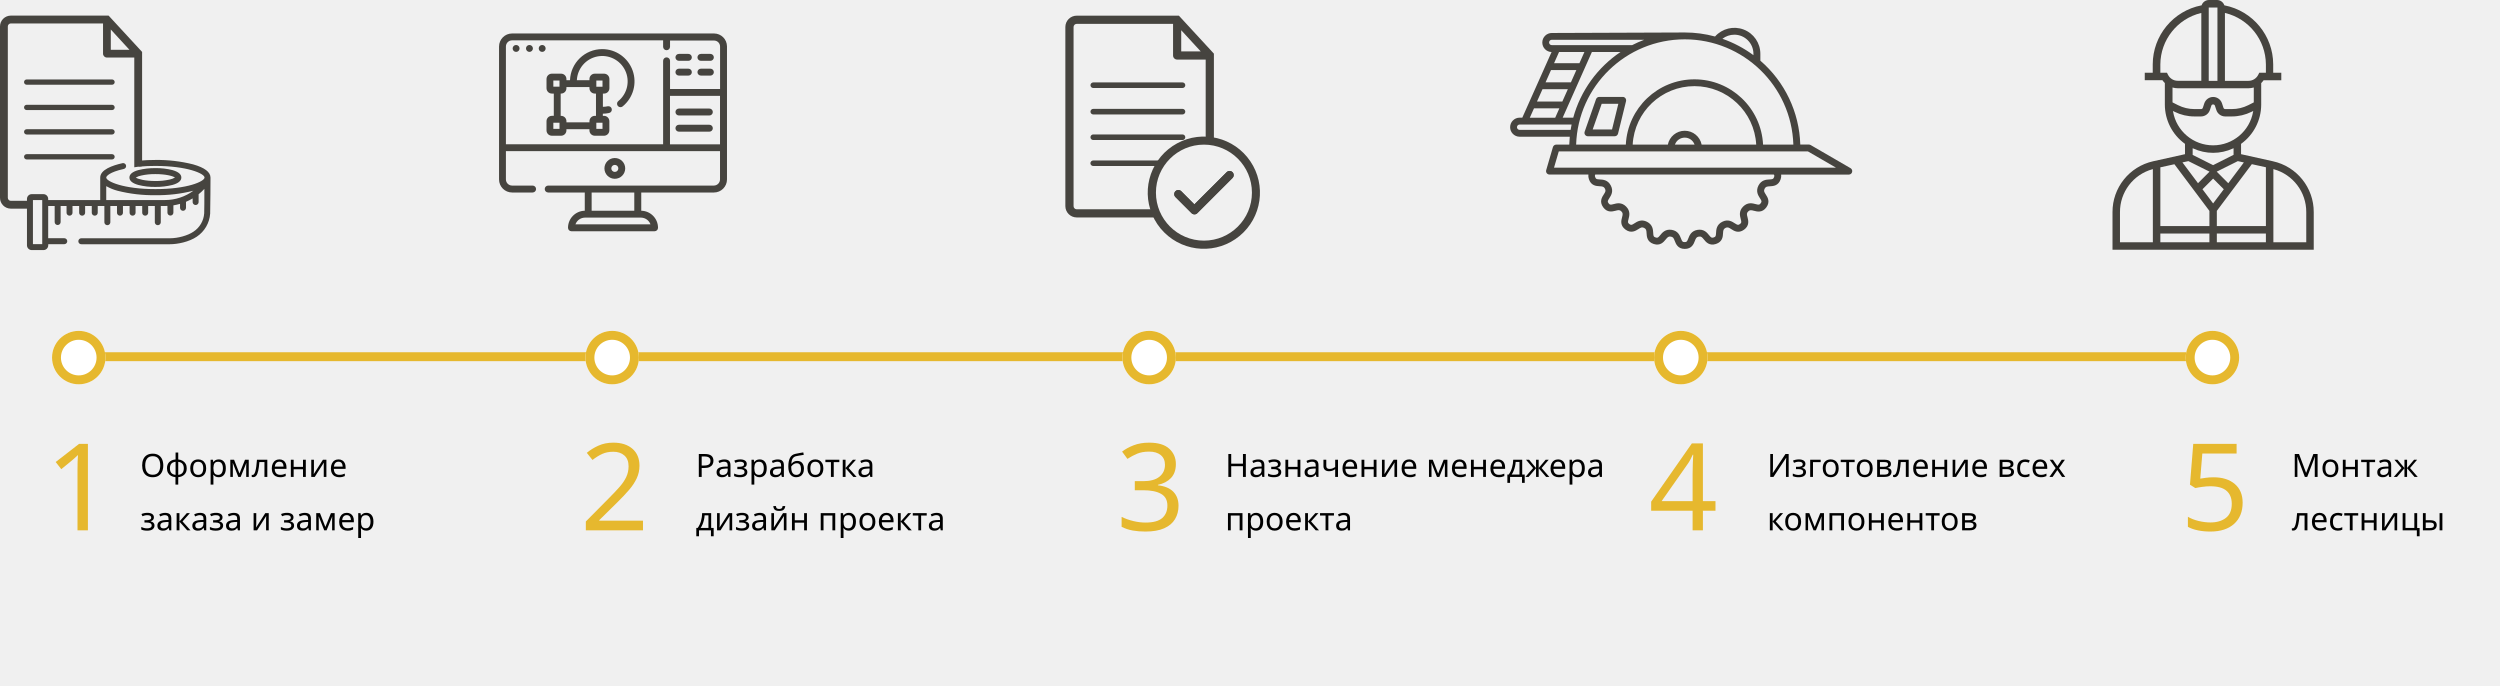
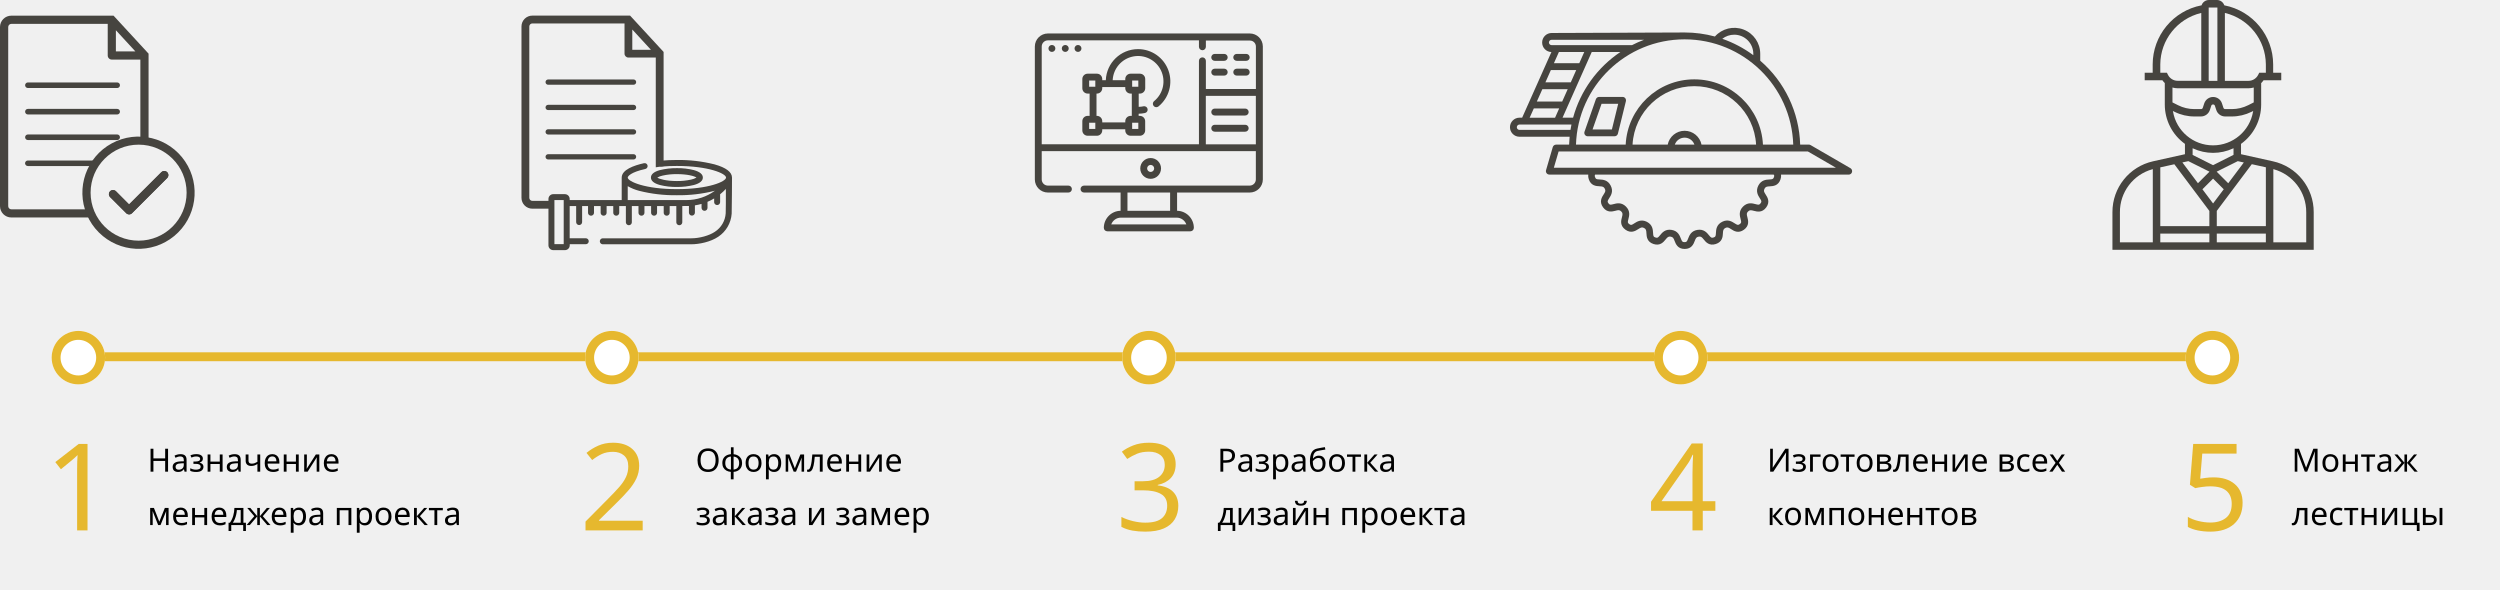
- <svg xmlns="http://www.w3.org/2000/svg" viewBox="-2802 5569.705 1403.814 384.795">
+ <svg xmlns="http://www.w3.org/2000/svg" viewBox="5447 4664.705 1403.592 330.795">
  <defs>
    <style>
      .cls-1 {
        fill: #e6b82e;
        font-size: 68px;
        font-family: FuturaMediumC;
      }

      .cls-2 {
        font-size: 18px;
        font-family: ProximaNova-Regular, Proxima Nova;
      }

      .cls-3, .cls-7 {
        fill: none;
      }

      .cls-3, .cls-4 {
        stroke: #e6b82e;
        stroke-width: 5px;
      }

      .cls-4 {
        fill: #fff;
      }

      .cls-5 {
        fill: #46443f;
      }

      .cls-6 {
        stroke: none;
      }
    </style>
  </defs>
-   <g id="Illustration_1" data-name="Illustration 1" transform="translate(-3106 4992)">
-     <text id="_1_" data-name="1 " class="cls-1" transform="translate(329.223 813.5)">
+   <g id="Group_213" data-name="Group 213" transform="translate(5143 -1752)">
+     <text id="_1_" data-name="1 " class="cls-1" transform="translate(329 6652.5)">
      <tspan x="0" y="62">1</tspan>
    </text>
-     <text id="_2_" data-name="2 " class="cls-1" transform="translate(629.692 813.5)">
+     <text id="_2_" data-name="2 " class="cls-1" transform="translate(629.469 6652.5)">
      <tspan x="0" y="62">2</tspan>
    </text>
-     <text id="_3_" data-name="3 " class="cls-1" transform="translate(930.753 813.5)">
+     <text id="_3_" data-name="3 " class="cls-1" transform="translate(930.531 6652.5)">
      <tspan x="0" y="62">3</tspan>
    </text>
-     <text id="_4_" data-name="4 " class="cls-1" transform="translate(1229.753 813.5)">
+     <text id="_4_" data-name="4 " class="cls-1" transform="translate(1229.531 6652.5)">
      <tspan x="0" y="62">4</tspan>
    </text>
-     <text id="_5_" data-name="5 " class="cls-1" transform="translate(1528.284 813.5)">
+     <text id="_5_" data-name="5 " class="cls-1" transform="translate(1528.062 6652.5)">
      <tspan x="0" y="62">5</tspan>
    </text>
-     <text id="Оформление_заказа_и_замер" data-name="Оформление заказа и замер" class="cls-2" transform="translate(382.733 828.5)">
+     <text id="Оформление_заказа_и_замер" data-name="Оформление заказа и замер" class="cls-2" transform="translate(694.51 6664.5)">
      <tspan x="0" y="17">Оформление </tspan>
      <tspan x="0" y="47">заказа и замер</tspan>
    </text>
-     <text id="Разработка_дизайн_проекта" data-name="Разработка дизайн проекта" class="cls-2" transform="translate(694.651 828.5)">
+     <text id="Разработка_дизайн_проекта" data-name="Разработка дизайн проекта" class="cls-2" transform="translate(987.429 6664.5)">
      <tspan x="0" y="17">Разработка </tspan>
      <tspan x="0" y="47">дизайн проекта</tspan>
    </text>
-     <text id="Монтаж_лестницы" data-name="Монтаж лестницы" class="cls-2" transform="translate(1590.814 828.5)">
+     <text id="Монтаж_лестницы" data-name="Монтаж лестницы" class="cls-2" transform="translate(1590.592 6664.5)">
      <tspan x="0" y="17">Монтаж </tspan>
      <tspan x="0" y="47">лестницы</tspan>
    </text>
-     <text id="Изготовление_всех_компонентов" data-name="Изготовление всех компонентов" class="cls-2" transform="translate(1296.284 828.5)">
+     <text id="Изготовление_всех_компонентов" data-name="Изготовление всех компонентов" class="cls-2" transform="translate(1296.062 6664.5)">
      <tspan x="0" y="17">Изготовление всех </tspan>
      <tspan x="0" y="47">компонентов</tspan>
    </text>
-     <text id="Назначение_менеджера_проекта" data-name="Назначение менеджера проекта" class="cls-2" transform="translate(991.998 828.5)">
-       <tspan x="0" y="17">Назначение менеджера </tspan>
-       <tspan x="0" y="47">проекта</tspan>
+     <text id="Назначение_менеджера_проекта" data-name="Назначение менеджера проекта" class="cls-2" transform="translate(386.775 6664.5)">
+       <tspan x="0" y="17">Назначение </tspan>
+       <tspan x="0" y="47">менеджера проекта</tspan>
    </text>
-     <g id="Group_100" data-name="Group 100" transform="translate(45 166)">
+     <g id="Group_100" data-name="Group 100" transform="translate(44.777 6005)">
      <line id="Line_8" data-name="Line 8" class="cls-3" x2="1194.122" transform="translate(307.468 612)" />
      <g id="Ellipse_15" data-name="Ellipse 15" class="cls-4" transform="translate(587.753 597.5)">
        <circle class="cls-6" cx="15" cy="15" r="15" />
        <circle class="cls-7" cx="15" cy="15" r="12.5" />
      </g>
      <g id="Ellipse_16" data-name="Ellipse 16" class="cls-4" transform="translate(288.223 597.5)">
        <circle class="cls-6" cx="15" cy="15" r="15" />
        <circle class="cls-7" cx="15" cy="15" r="12.5" />
      </g>
      <g id="Ellipse_17" data-name="Ellipse 17" class="cls-4" transform="translate(889.284 597.5)">
        <circle class="cls-6" cx="15" cy="15" r="15" />
        <circle class="cls-7" cx="15" cy="15" r="12.5" />
      </g>
      <g id="Ellipse_18" data-name="Ellipse 18" class="cls-4" transform="translate(1187.814 597.5)">
        <circle class="cls-6" cx="15" cy="15" r="15" />
        <circle class="cls-7" cx="15" cy="15" r="12.5" />
      </g>
      <g id="Ellipse_19" data-name="Ellipse 19" class="cls-4" transform="translate(1486.345 597.5)">
        <circle class="cls-6" cx="15" cy="15" r="15" />
        <circle class="cls-7" cx="15" cy="15" r="12.5" />
      </g>
    </g>
-     <g id="Group_43" data-name="Group 43" transform="translate(304 586.469)">
+     <g id="Group_43" data-name="Group 43" transform="translate(596.777 6425.469)">
      <g id="Group_35" data-name="Group 35">
        <path id="Path_22" data-name="Path 22" class="cls-5" d="M92.112,158.4H44.186a1.486,1.486,0,1,0,0,2.972H92.112a1.486,1.486,0,0,0,0-2.972Z" transform="translate(-29.201 -108.325)" />
        <path id="Path_23" data-name="Path 23" class="cls-5" d="M60.034,23.552H75.4V85.166l4.394-.632V20.391L60.982,0H6.1A6.085,6.085,0,0,0,0,6.1v96.2a6.105,6.105,0,0,0,6.1,6.1H16.471v-4.394H6.1A1.7,1.7,0,0,1,4.394,102.3V6.1A1.7,1.7,0,0,1,6.1,4.394H57.852V21.371A2.186,2.186,0,0,0,60.034,23.552ZM62.215,7.808,72.679,19.189H62.215Z" />
        <path id="Path_24" data-name="Path 24" class="cls-5" d="M92.112,113.4H44.186a1.486,1.486,0,1,0,0,2.972H92.112a1.486,1.486,0,1,0,0-2.972Z" transform="translate(-29.201 -77.551)" />
        <path id="Path_25" data-name="Path 25" class="cls-5" d="M92.112,246.1H44.186a1.486,1.486,0,1,0,0,2.972H92.112a1.486,1.486,0,1,0,0-2.972Z" transform="translate(-29.201 -168.3)" />
        <path id="Path_26" data-name="Path 26" class="cls-5" d="M92.112,201.8H44.186a1.486,1.486,0,1,0,0,2.972H92.112a1.484,1.484,0,0,0,1.486-1.486A1.5,1.5,0,0,0,92.112,201.8Z" transform="translate(-29.201 -138.004)" />
      </g>
      <g id="Group_36" data-name="Group 36" transform="translate(15.143 81.057)">
        <path id="Path_27" data-name="Path 27" class="cls-5" d="M141.159,258.866A82.15,82.15,0,0,0,120.01,256.4c-3,0-5.975.126-8.82.379a1.666,1.666,0,1,0,.285,3.319c2.75-.253,5.627-.348,8.536-.348,17.862,0,27.6,4.3,27.6,6.512s-9.737,6.512-27.6,6.512-27.6-4.3-27.6-6.512c0-.727,1.77-3.035,9.863-4.805a1.668,1.668,0,0,0-.727-3.256c-5.69,1.265-12.519,3.667-12.519,8.093v12.614H59.818v-.632a2.685,2.685,0,0,0-2.687-2.687H50.587a2.685,2.685,0,0,0-2.687,2.687v26.049a2.685,2.685,0,0,0,2.687,2.687h6.576a2.685,2.685,0,0,0,2.687-2.687v-.632h9.041a1.676,1.676,0,0,0,0-3.351H59.818V282.26h3.636V291.3a1.676,1.676,0,0,0,3.351,0V282.26h3.319v3.7a1.676,1.676,0,1,0,3.351,0v-3.7h3.73v3.7a1.676,1.676,0,1,0,3.351,0v-3.7h3.73v3.7a1.676,1.676,0,1,0,3.351,0v-3.7h3.73V291.3a1.676,1.676,0,1,0,3.351,0V282.26h3.73v3.7a1.676,1.676,0,1,0,3.351,0v-3.7h3.73v3.7a1.676,1.676,0,1,0,3.351,0v-3.7h3.73v3.7a1.676,1.676,0,1,0,3.351,0v-3.7h3.73V291.3a1.676,1.676,0,1,0,3.351,0V282.26c.632,0,2.972,0,3.73-.032v3.73a1.675,1.675,0,1,0,3.351,0V281.88a28.979,28.979,0,0,0,3.73-.822v2.213a1.675,1.675,0,1,0,3.351,0v-3.383a27.566,27.566,0,0,0,3.73-1.9v1.992a1.676,1.676,0,1,0,3.351,0v-4.331a29.011,29.011,0,0,0,3.225-3c0,5.627,0,12.108-.095,13.689a13.368,13.368,0,0,1-6.07,10.369c-3.161,2.15-8.63,3.667-13.246,3.667H78.47a1.676,1.676,0,1,0,0,3.351H128.1c4.426,0,10.812-1.3,15.143-4.236a16.954,16.954,0,0,0,7.524-12.93c.126-1.992.19-20.074.19-20.233C150.959,263.2,147.672,260.7,141.159,258.866Zm.253,14.763a26.886,26.886,0,0,1-16,5.279h-33V271.1a25.832,25.832,0,0,0,6.449,2.624,82.149,82.149,0,0,0,21.149,2.466,82.149,82.149,0,0,0,21.149-2.466A.42.42,0,0,1,141.412,273.629Zm-84.945,5.279v24.753H51.251V278.909Z" transform="translate(-47.9 -256.4)" />
        <path id="Path_28" data-name="Path 28" class="cls-5" d="M234.895,280.352a36.936,36.936,0,0,0,9.579,1.106,38.36,38.36,0,0,0,9.579-1.106c3.319-.917,4.995-2.339,4.995-4.173s-1.676-3.225-4.995-4.173a36.936,36.936,0,0,0-9.579-1.106,38.36,38.36,0,0,0-9.579,1.106c-3.319.917-4.995,2.339-4.995,4.173S231.576,279.436,234.895,280.352Zm-1.423-4.141a9.123,9.123,0,0,1,3-1.138,35.365,35.365,0,0,1,8-.822c5.817,0,9.8,1.075,11,1.928a9.124,9.124,0,0,1-3,1.138,35.363,35.363,0,0,1-8,.822C238.657,278.139,234.642,277.033,233.472,276.211Z" transform="translate(-172.364 -266.316)" />
      </g>
    </g>
-     <g id="Group_44" data-name="Group 44" transform="translate(584.223 596.5)">
+     <g id="Group_44" data-name="Group 44" transform="translate(885 6435.5)">
      <path id="Path_29" data-name="Path 29" class="cls-5" d="M95.993,62.241v-27.2h28.088v27.2ZM3.861,7.322A3.473,3.473,0,0,1,7.322,3.861H92.131v3.6a1.945,1.945,0,1,0,3.89,0V3.976h24.742a3.351,3.351,0,0,1,3.347,3.347V31.178H96.021V15.36a1.945,1.945,0,1,0-3.89,0V62.212H3.861V7.322ZM75.942,99.54H52V89.3H75.942V99.54Zm9.1,7.637H42.905a5.738,5.738,0,0,1,5.377-3.776H79.66a5.738,5.738,0,0,1,5.377,3.776ZM120.735,0H7.322A7.337,7.337,0,0,0,0,7.322V64.157H0v17.82A7.337,7.337,0,0,0,7.322,89.3H18.85a1.945,1.945,0,1,0,0-3.89H7.322a3.473,3.473,0,0,1-3.461-3.461h0V66.074h120.22V81.949a3.473,3.473,0,0,1-3.461,3.461H27.6a1.945,1.945,0,1,0,0,3.89H48.139V99.54a9.585,9.585,0,0,0-9.411,9.582,1.947,1.947,0,0,0,1.945,1.945H87.326a1.947,1.947,0,0,0,1.945-1.945,9.585,9.585,0,0,0-9.411-9.582V89.3h40.817A7.337,7.337,0,0,0,128,81.977V7.208A7.3,7.3,0,0,0,120.735,0Z" />
      <path id="Path_30" data-name="Path 30" class="cls-5" d="M210.761,250.335a1.974,1.974,0,1,1,1.974,1.974,1.978,1.978,0,0,1-1.974-1.974Zm7.809,0a5.835,5.835,0,1,0-5.835,5.835,5.841,5.841,0,0,0,5.835-5.835Z" transform="translate(-147.72 -174.565)" />
      <path id="Path_31" data-name="Path 31" class="cls-5" d="M348.245,43.99h5.32a1.945,1.945,0,0,0,0-3.89h-5.32a1.945,1.945,0,0,0,0,3.89Z" transform="translate(-247.247 -28.63)" />
      <path id="Path_32" data-name="Path 32" class="cls-5" d="M391.445,43.99h5.32a1.945,1.945,0,0,0,0-3.89h-5.32a1.945,1.945,0,0,0,0,3.89Z" transform="translate(-278.09 -28.63)" />
      <path id="Path_33" data-name="Path 33" class="cls-5" d="M348.245,72.99h5.32a1.945,1.945,0,0,0,0-3.89h-5.32a1.945,1.945,0,0,0,0,3.89Z" transform="translate(-247.247 -49.335)" />
      <path id="Path_34" data-name="Path 34" class="cls-5" d="M365.35,147.4h-17.1a1.945,1.945,0,0,0,0,3.89h17.1a1.945,1.945,0,1,0,0-3.89Z" transform="translate(-247.247 -105.239)" />
      <path id="Path_35" data-name="Path 35" class="cls-5" d="M365.35,179.2h-17.1a1.945,1.945,0,0,0,0,3.89h17.1a1.945,1.945,0,1,0,0-3.89Z" transform="translate(-247.247 -127.943)" />
      <path id="Path_36" data-name="Path 36" class="cls-5" d="M391.445,72.99h5.32a1.945,1.945,0,0,0,0-3.89h-5.32a1.945,1.945,0,0,0,0,3.89Z" transform="translate(-278.09 -49.335)" />
      <path id="Path_37" data-name="Path 37" class="cls-5" d="M28.645,22.6A1.945,1.945,0,1,1,26.7,24.545,1.947,1.947,0,0,1,28.645,22.6Z" transform="translate(-19.063 -16.136)" />
      <path id="Path_38" data-name="Path 38" class="cls-5" d="M54.845,22.6A1.945,1.945,0,1,1,52.9,24.545,1.947,1.947,0,0,1,54.845,22.6Z" transform="translate(-37.769 -16.136)" />
      <path id="Path_39" data-name="Path 39" class="cls-5" d="M79.845,22.6A1.945,1.945,0,1,1,77.9,24.545,1.947,1.947,0,0,1,79.845,22.6Z" transform="translate(-55.618 -16.136)" />
      <path id="Path_40" data-name="Path 40" class="cls-5" d="M120.316,55.671h.658v12.5h-.658a3,3,0,0,0-3,3v.658H104.384v-.658a3,3,0,0,0-3-3h-.229v-12.5h.229a3,3,0,0,0,3-3V52.01h12.929v.658a3,3,0,0,0,3,3Zm.858-7.322h3.461v3.461h-3.461V48.348Zm3.461,27.145h-3.461V72.032h3.461v3.461Zm-24.141,0H97.033V72.032h3.461v3.461ZM97.033,48.348h3.461v3.461H97.033V48.348ZM124.492,30.7a18.131,18.131,0,0,0-18.106,17.448h-2V47.49a3,3,0,0,0-3-3H96.2a3,3,0,0,0-3,3v5.177a3,3,0,0,0,3,3H97.29v12.5H96.2a3,3,0,0,0-3,3v5.177a3,3,0,0,0,3,3h5.177a3,3,0,0,0,3-3v-.658h12.929v.658a3,3,0,0,0,3,3h5.177a3,3,0,0,0,3-3V71.174a3,3,0,0,0-3-3h-.658v-1.2a18.46,18.46,0,0,0,3.547-.4,1.93,1.93,0,0,0-.8-3.776,14.387,14.387,0,0,1-2.717.315V55.671h.658a3,3,0,0,0,3-3V47.49a3,3,0,0,0-3-3h-5.206a3,3,0,0,0-3,3v.658h-7.065a14.267,14.267,0,1,1,23.283,11.727,1.931,1.931,0,0,0,1.2,3.432,2.011,2.011,0,0,0,1.23-.429A18.133,18.133,0,0,0,124.492,30.7Z" transform="translate(-66.542 -21.919)" />
    </g>
-     <g id="Group_45" data-name="Group 45" transform="translate(902.223 586.5)">
+     <g id="Group_45" data-name="Group 45" transform="translate(304 6425.5)">
      <g id="Group_39" data-name="Group 39">
        <path id="Path_41" data-name="Path 41" class="cls-5" d="M82.6,249.483A1.513,1.513,0,0,0,81.2,248.6H44.562a1.534,1.534,0,0,0-1.145.491,1.55,1.55,0,0,0-.425,1.178,1.609,1.609,0,0,0,1.636,1.439h36.5c.2,0,.556,0,1.014-.033l-.1-.2.262-.327A1.445,1.445,0,0,0,82.6,249.483Z" transform="translate(-28.926 -167.282)" />
        <path id="Path_42" data-name="Path 42" class="cls-5" d="M83.411,69.837V21.327L63.753,0H6.379A6.366,6.366,0,0,0,0,6.379V106.93a6.387,6.387,0,0,0,6.379,6.379H51.192a31.841,31.841,0,0,1-1.014-4.579H6.379a1.766,1.766,0,0,1-1.766-1.8V6.379A1.759,1.759,0,0,1,6.379,4.612h54.1V22.374a2.3,2.3,0,0,0,2.29,2.29H78.8V69.837A27.146,27.146,0,0,1,83.411,69.837ZM65.061,20.051V8.178L75.986,20.051Z" />
        <path id="Path_43" data-name="Path 43" class="cls-5" d="M44.67,160a1.57,1.57,0,1,0,0,3.14H94.782a1.57,1.57,0,0,0,0-3.14Z" transform="translate(-29.002 -107.663)" />
        <path id="Path_44" data-name="Path 44" class="cls-5" d="M44.67,203.9a1.57,1.57,0,0,0,0,3.14H94.782a1.57,1.57,0,1,0,0-3.14Z" transform="translate(-29.002 -137.204)" />
        <path id="Path_45" data-name="Path 45" class="cls-5" d="M44.67,114.6a1.57,1.57,0,0,0,0,3.14H94.782a1.57,1.57,0,0,0,0-3.14Z" transform="translate(-29.002 -77.114)" />
      </g>
      <g id="Group_40" data-name="Group 40" transform="translate(46.252 67.776)">
        <path id="Path_46" data-name="Path 46" class="cls-5" d="M150.657,261.139a31.513,31.513,0,1,0-6.771-10.042,31.1,31.1,0,0,0,6.771,10.042Zm22.308-49.295A26.953,26.953,0,1,1,146.012,238.8a26.957,26.957,0,0,1,26.953-26.953Zm0,0" transform="translate(-141.4 -207.2)" />
        <path id="Path_47" data-name="Path 47" class="cls-5" d="M196.615,290.282a2.329,2.329,0,0,0,1.636.687,2.2,2.2,0,0,0,1.636-.687l19.724-19.724a2.313,2.313,0,1,0-3.271-3.271l-18.122,18.089-7.36-7.393a2.313,2.313,0,1,0-3.271,3.271Zm0,0" transform="translate(-172.017 -247.17)" />
        <path id="Path_48" data-name="Path 48" class="cls-5" d="M196.615,290.282a2.329,2.329,0,0,0,1.636.687,2.2,2.2,0,0,0,1.636-.687l19.724-19.724a2.313,2.313,0,1,0-3.271-3.271l-18.122,18.089-7.36-7.393a2.313,2.313,0,1,0-3.271,3.271Zm0,0" transform="translate(-172.017 -247.17)" />
      </g>
    </g>
-     <g id="Group_46" data-name="Group 46" transform="translate(1151.871 592.229)">
+     <g id="Group_46" data-name="Group 46" transform="translate(1151.648 6431.229)">
      <path id="Path_49" data-name="Path 49" class="cls-5" d="M191.121,79.829,168.828,66.9a2.041,2.041,0,0,0-.955-.255h-4.841a64.706,64.706,0,0,0-22.421-47.1V15.687a14.572,14.572,0,0,0-25.447-9.714A64.969,64.969,0,0,0,98.188,3.712C96.182,3.712,23.5,4,23.5,4a5.351,5.351,0,0,0-.127,10.7L6.943,51.548H5.351a5.351,5.351,0,0,0,0,10.7H33.6c-.127,1.465-.223,2.93-.287,4.427H25.988a1.95,1.95,0,0,0-1.847,1.369l-3.79,12.994A1.928,1.928,0,0,0,22.2,83.491H44.046a5.887,5.887,0,0,0,.287,2.58c1.21,3.726,4.2,3.885,5.987,3.981,1.688.1,2.42.191,3.026,1.369s.255,1.815-.669,3.249c-.987,1.5-2.612,4.013-.318,7.2,2.293,3.153,5.191,2.389,6.943,1.943,1.624-.446,2.357-.573,3.28.382.955.955.8,1.656.382,3.28-.478,1.72-1.242,4.618,1.943,6.943,3.153,2.293,5.7.669,7.2-.287,1.433-.924,2.038-1.274,3.249-.669,1.178.605,1.274,1.306,1.369,3.026.1,1.784.255,4.777,3.981,5.987s5.605-1.115,6.752-2.516c1.083-1.306,1.561-1.847,2.866-1.624,1.338.223,1.624.86,2.229,2.452.637,1.656,1.72,4.459,5.637,4.459s5-2.8,5.637-4.459c.605-1.592.924-2.229,2.229-2.452s1.815.318,2.866,1.624c1.115,1.4,3.026,3.726,6.752,2.516s3.885-4.2,3.981-5.987c.1-1.688.191-2.389,1.369-3.026,1.178-.605,1.815-.255,3.249.669,1.5.987,4.013,2.612,7.2.318,3.153-2.293,2.389-5.191,1.943-6.943-.446-1.624-.573-2.357.35-3.28.955-.955,1.656-.8,3.28-.382,1.72.446,4.618,1.242,6.943-1.943,2.293-3.153.669-5.669-.318-7.2-.924-1.433-1.274-2.038-.669-3.249.605-1.178,1.306-1.274,3.026-1.369,1.784-.1,4.777-.255,5.987-3.981a5.887,5.887,0,0,0,.287-2.58h37.995a1.917,1.917,0,0,0,1.911-1.911,1.979,1.979,0,0,0-1.083-1.784ZM125.992,4.954a10.738,10.738,0,0,1,10.733,10.733v.764a65.612,65.612,0,0,0-17.421-9.2,10.964,10.964,0,0,1,6.688-2.293ZM21.975,9.317a1.5,1.5,0,0,1,1.5-1.5H75.385a61.183,61.183,0,0,0-6.752,2.994H23.472a1.5,1.5,0,0,1-1.5-1.5ZM35.543,51.548H29.619l16.4-36.88H62.1a65.248,65.248,0,0,0-26.561,36.88ZM18.281,35.56H32.517l-3.089,6.911H15.192Zm4.777-10.733H37.294l-3.057,6.879H20Zm18.759-10.16-2.8,6.306H24.778l2.8-6.306ZM13.5,46.325H27.74l-2.325,5.255H11.147ZM5.351,58.4a1.5,1.5,0,0,1,0-2.994H34.619c-.191.987-.382,1.975-.541,2.994ZM98.156,7.565a61.081,61.081,0,0,1,60.989,59.11H142.139a38.585,38.585,0,0,0-77.073,0h-27.9A61.06,61.06,0,0,1,98.156,7.565Zm9.491,59.11a9.681,9.681,0,0,0-18.982,0H68.92a34.735,34.735,0,0,1,69.365,0Zm-3.981,0H92.647a5.833,5.833,0,0,1,11.02,0Zm44.651,18.217c-.382,1.115-.7,1.242-2.548,1.338-1.815.1-4.586.255-6.242,3.471-1.624,3.217-.127,5.542.86,7.07,1.019,1.561,1.115,1.879.414,2.834s-1.051.955-2.834.478-4.459-1.178-7.007,1.369-1.847,5.223-1.369,7.007.478,2.134-.478,2.834-1.274.573-2.834-.414c-1.529-.987-3.854-2.516-7.07-.86-3.217,1.624-3.376,4.4-3.471,6.242s-.191,2.166-1.338,2.548c-1.115.35-1.4.159-2.58-1.274-1.147-1.433-2.9-3.567-6.465-2.994s-4.554,3.153-5.223,4.873-.86,2.006-2.038,2.006-1.369-.287-2.038-2.006-1.656-4.3-5.223-4.873-5.319,1.592-6.465,2.994c-1.178,1.433-1.433,1.656-2.58,1.274s-1.242-.7-1.338-2.548c-.1-1.815-.255-4.586-3.471-6.242-3.217-1.624-5.542-.127-7.07.86-1.561,1.019-1.879,1.115-2.834.414s-.955-1.051-.478-2.834,1.178-4.459-1.369-7.007S60,99.607,58.219,100.084s-2.134.478-2.834-.478-.573-1.274.414-2.834c.987-1.529,2.516-3.854.86-7.07-1.624-3.217-4.4-3.376-6.242-3.471s-2.166-.191-2.548-1.338a1.5,1.5,0,0,1,.032-1.4H148.158c.35.35.382.732.159,1.4ZM24.746,79.638l2.675-9.14H167.331l15.765,9.14Zm0,0" />
      <path id="Path_50" data-name="Path 50" class="cls-5" d="M154.726,125.289a2.052,2.052,0,0,0-.35-1.656,1.872,1.872,0,0,0-1.529-.733H139.694a1.926,1.926,0,0,0-1.815,1.274l-6.4,18.281A1.917,1.917,0,0,0,133.292,145h15.064a1.941,1.941,0,0,0,1.879-1.465Zm-7.867,15.892H136l5.064-14.427h9.332Zm0,0" transform="translate(-89.533 -83.009)" />
    </g>
-     <path id="Path_52" data-name="Path 52" class="cls-5" d="M90.031,90.444,72.189,86.479V80.668l.068-.034A27.158,27.158,0,0,0,83.5,58.724V46.556l.034-.034a9.848,9.848,0,0,0,1.265-1.5l.034-.068h9.946v-4.2H90.236V36.029A33.845,33.845,0,0,0,62.892,2.908l-.1-.034-.034-.1A4.352,4.352,0,0,0,58.688-.1H54.142a4.352,4.352,0,0,0-4.067,2.871l-.034.1-.1.034A33.812,33.812,0,0,0,22.593,36.029v4.717H18.116v4.2h9.946l.034.068a9.847,9.847,0,0,0,1.265,1.5l.034.034V58.724A27.158,27.158,0,0,0,40.64,80.634l.068.034v5.811L22.867,90.444A29.144,29.144,0,0,0,0,119.052v21.089H113V119.052A29.129,29.129,0,0,0,90.031,90.444ZM22.662,135.937H4.2V119.052A24.863,24.863,0,0,1,22.456,94.921l.205-.068Zm51.1-44.81-8.75,11.655-6.494-6.494,11.861-5.913ZM56.5,92.631l-.068-.034L45.015,86.889v-3.76l.239.1a26.588,26.588,0,0,0,22.491,0l.239-.1v3.726l-.1.034ZM63.131,7.18l.205.034a29.914,29.914,0,0,1,22.8,28.814v4.717H82.409l-.581,1.162a6.111,6.111,0,0,1-5.469,3.384H63.131V7.18ZM54.039,4.138h4.888V45.291H54.039ZM31.172,41.908l-.581-1.162H26.866V36.029a29.877,29.877,0,0,1,22.8-28.814l.205-.034V45.257H36.641A6.065,6.065,0,0,1,31.172,41.908Zm2.5,7.109.205.068a11.019,11.019,0,0,0,2.769.376H76.359a11.233,11.233,0,0,0,2.769-.376l.205-.068v8.374l-3.11,1.572a20.453,20.453,0,0,1-9.194,2.188H63.3a1.025,1.025,0,0,1-.991-.718l-.82-2.5a5.213,5.213,0,0,0-4.956-3.589,5.288,5.288,0,0,0-4.99,3.589l-.82,2.5a1.025,1.025,0,0,1-.991.718H46.007a20.453,20.453,0,0,1-9.194-2.188L33.7,57.391V49.017Zm.342,13.535-.068-.342.957.479a24.87,24.87,0,0,0,11.074,2.6H49.7a5.288,5.288,0,0,0,4.99-3.589l.82-2.5a.981.981,0,0,1,.991-.649h0a1.025,1.025,0,0,1,.991.649l.82,2.5a5.213,5.213,0,0,0,4.956,3.589h3.726a24.87,24.87,0,0,0,11.074-2.6l.957-.479-.068.342a22.8,22.8,0,0,1-44.947,0Zm8.613,27.823,11.861,5.913-6.494,6.494-.1-.171L39.273,91.093Zm11.758,45.562H26.866V131.05H54.415v4.888Zm0-9.092H26.866V93.862l7.9-1.743.068.1,19.585,26.114v8.511Zm-3.862-20.679,5.982-5.982,5.982,5.982L56.5,114.13Zm35.616,29.771H58.585V131.05H86.134Zm0-9.092H58.585V118.3L78.239,92.084l7.9,1.743Zm22.662,9.092H90.338V94.853l.205.068A24.863,24.863,0,0,1,108.8,119.052Z" transform="translate(1490.223 577.805)" />
+     <path id="Path_52" data-name="Path 52" class="cls-5" d="M90.031,90.444,72.189,86.479V80.668l.068-.034A27.158,27.158,0,0,0,83.5,58.724V46.556l.034-.034a9.848,9.848,0,0,0,1.265-1.5l.034-.068h9.946v-4.2H90.236V36.029A33.845,33.845,0,0,0,62.892,2.908l-.1-.034-.034-.1A4.352,4.352,0,0,0,58.688-.1H54.142a4.352,4.352,0,0,0-4.067,2.871l-.034.1-.1.034A33.812,33.812,0,0,0,22.593,36.029v4.717H18.116v4.2h9.946l.034.068a9.847,9.847,0,0,0,1.265,1.5l.034.034V58.724A27.158,27.158,0,0,0,40.64,80.634l.068.034v5.811L22.867,90.444A29.144,29.144,0,0,0,0,119.052v21.089H113V119.052A29.129,29.129,0,0,0,90.031,90.444ZM22.662,135.937H4.2V119.052A24.863,24.863,0,0,1,22.456,94.921l.205-.068Zm51.1-44.81-8.75,11.655-6.494-6.494,11.861-5.913ZM56.5,92.631l-.068-.034L45.015,86.889v-3.76l.239.1a26.588,26.588,0,0,0,22.491,0l.239-.1v3.726l-.1.034ZM63.131,7.18l.205.034a29.914,29.914,0,0,1,22.8,28.814v4.717H82.409l-.581,1.162a6.111,6.111,0,0,1-5.469,3.384H63.131V7.18ZM54.039,4.138h4.888V45.291H54.039ZM31.172,41.908l-.581-1.162H26.866V36.029a29.877,29.877,0,0,1,22.8-28.814l.205-.034V45.257H36.641A6.065,6.065,0,0,1,31.172,41.908Zm2.5,7.109.205.068a11.019,11.019,0,0,0,2.769.376H76.359a11.233,11.233,0,0,0,2.769-.376l.205-.068v8.374l-3.11,1.572a20.453,20.453,0,0,1-9.194,2.188H63.3a1.025,1.025,0,0,1-.991-.718l-.82-2.5a5.213,5.213,0,0,0-4.956-3.589,5.288,5.288,0,0,0-4.99,3.589l-.82,2.5a1.025,1.025,0,0,1-.991.718H46.007a20.453,20.453,0,0,1-9.194-2.188L33.7,57.391V49.017Zm.342,13.535-.068-.342.957.479a24.87,24.87,0,0,0,11.074,2.6H49.7a5.288,5.288,0,0,0,4.99-3.589l.82-2.5a.981.981,0,0,1,.991-.649h0a1.025,1.025,0,0,1,.991.649l.82,2.5a5.213,5.213,0,0,0,4.956,3.589h3.726a24.87,24.87,0,0,0,11.074-2.6l.957-.479-.068.342a22.8,22.8,0,0,1-44.947,0Zm8.613,27.823,11.861,5.913-6.494,6.494-.1-.171L39.273,91.093Zm11.758,45.562H26.866V131.05H54.415v4.888Zm0-9.092H26.866V93.862l7.9-1.743.068.1,19.585,26.114v8.511Zm-3.862-20.679,5.982-5.982,5.982,5.982L56.5,114.13Zm35.616,29.771H58.585V131.05H86.134Zm0-9.092H58.585V118.3L78.239,92.084l7.9,1.743Zm22.662,9.092H90.338V94.853l.205.068A24.863,24.863,0,0,1,108.8,119.052Z" transform="translate(1490 6416.805)" />
  </g>
</svg>
